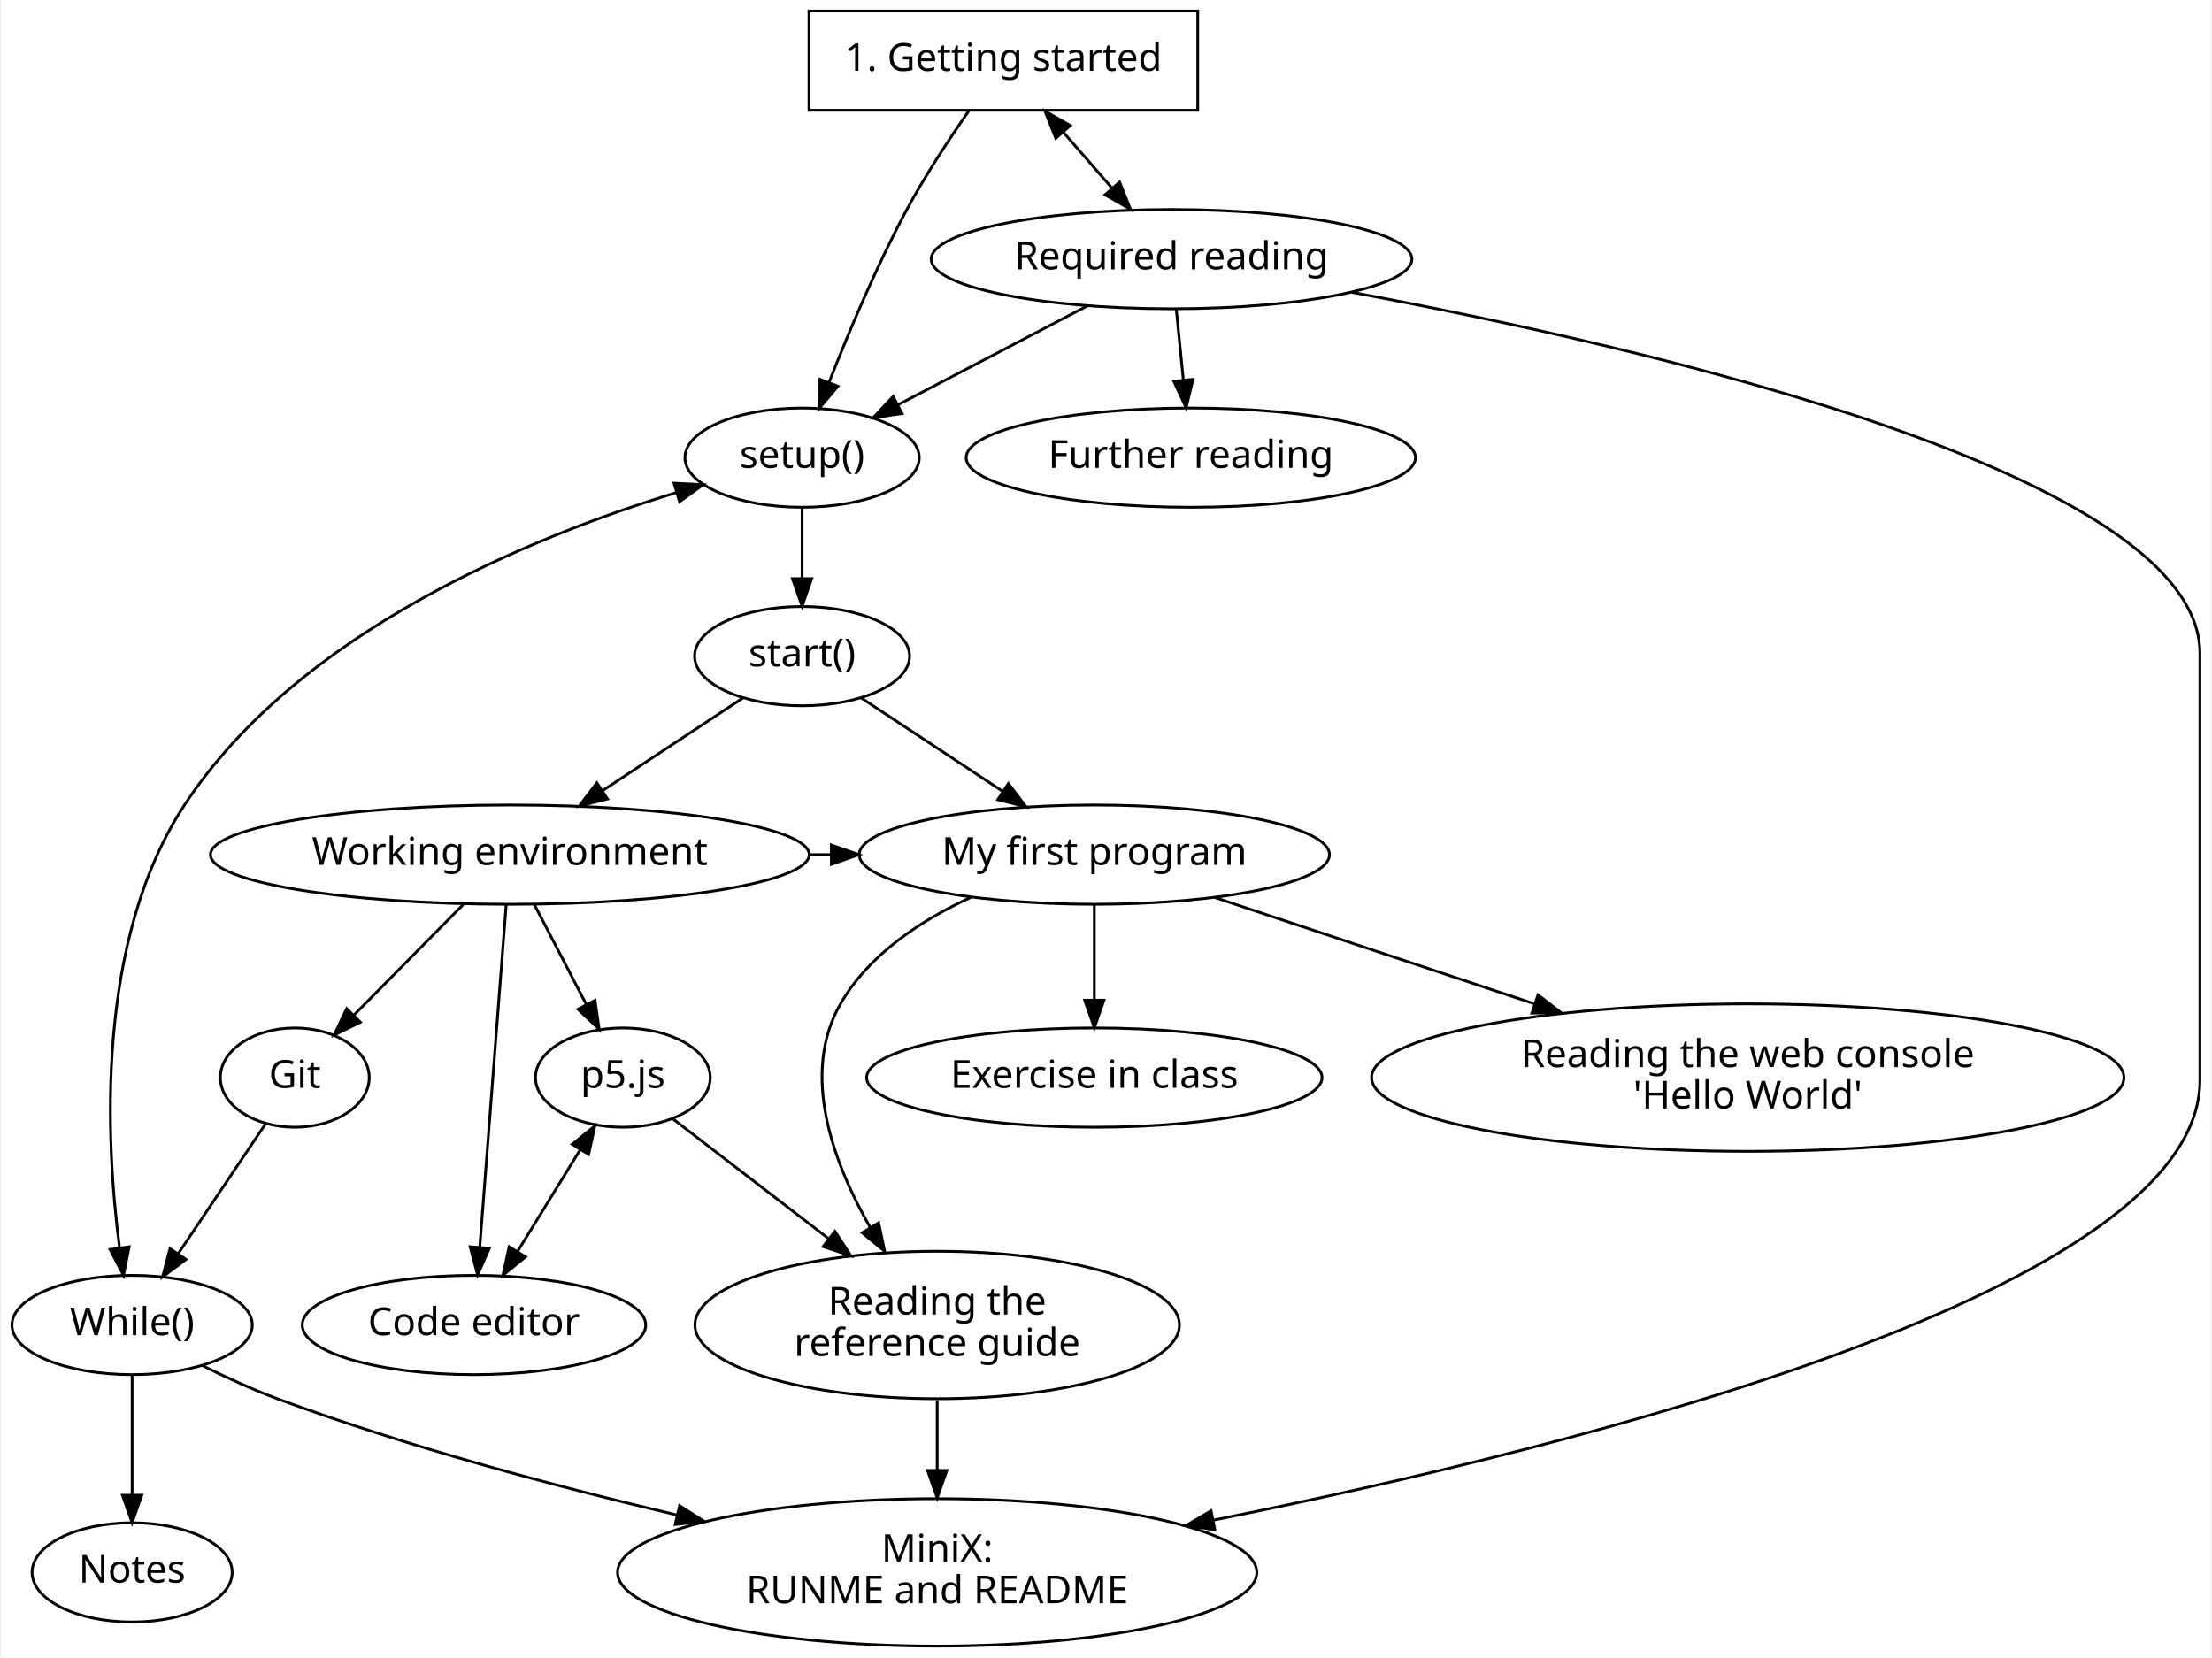
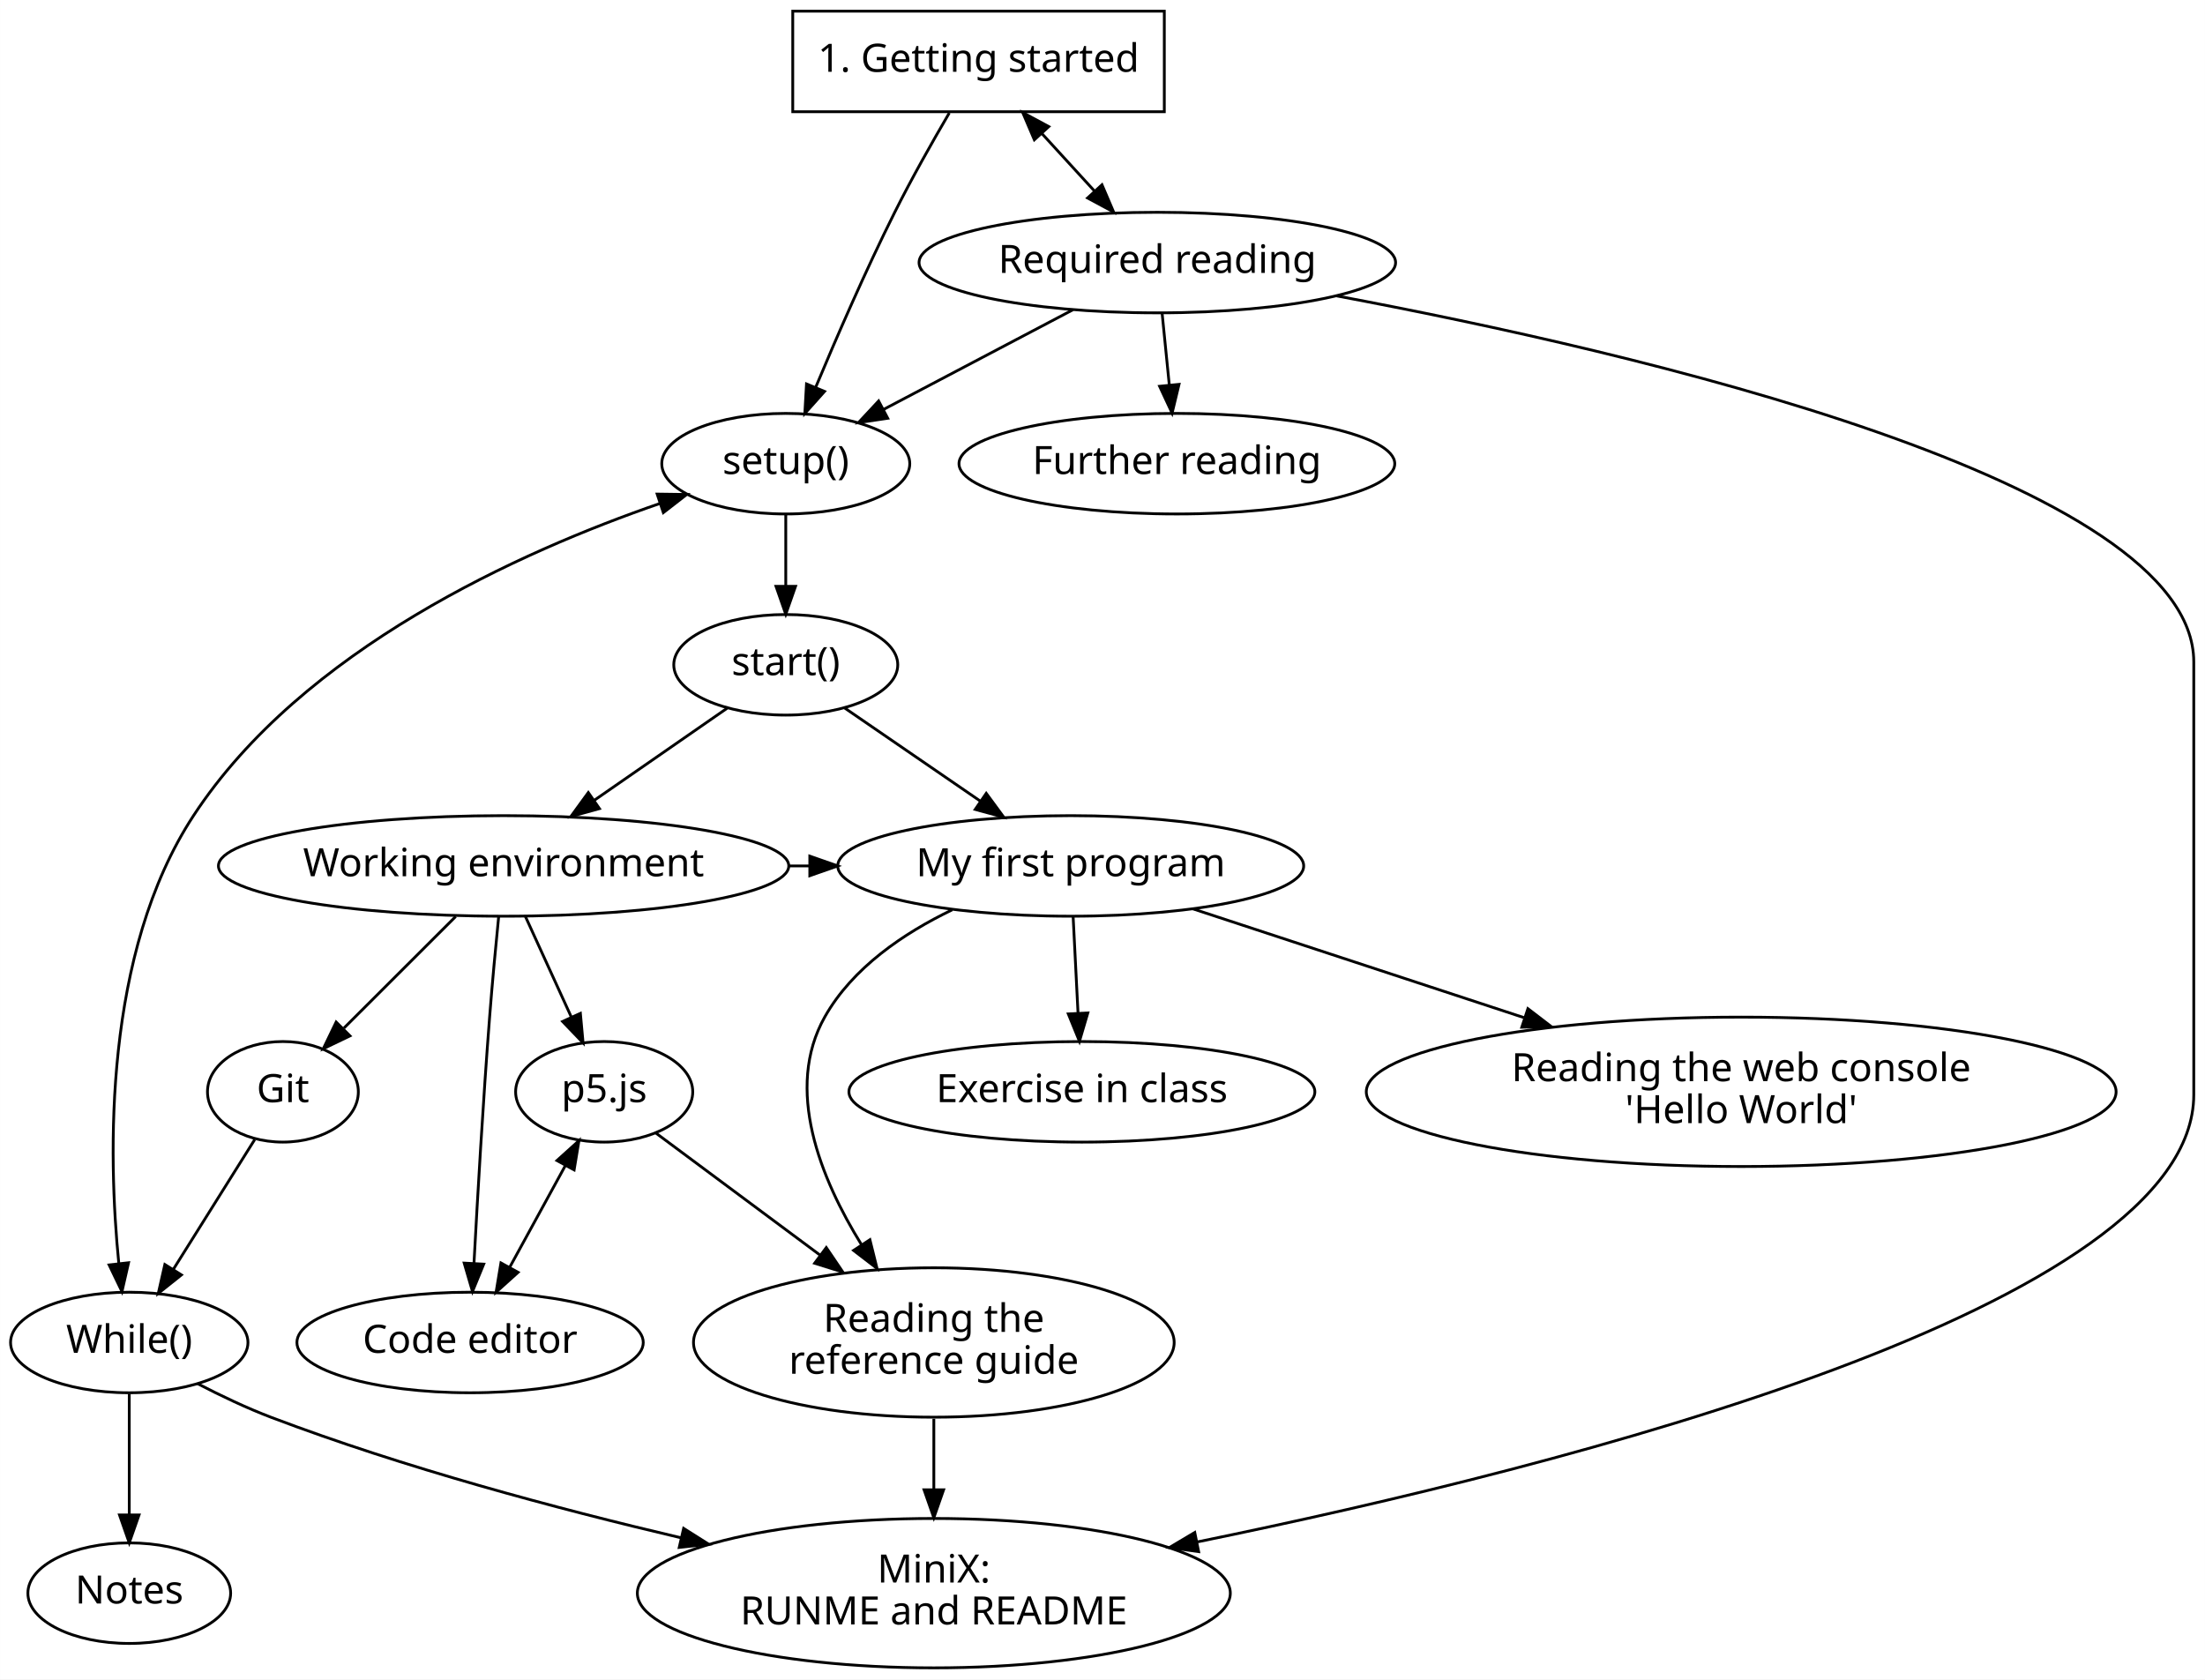
- <svg xmlns="http://www.w3.org/2000/svg" width="802pt" height="601pt" viewBox="0.00 0.00 801.55 601.22">
+ <svg xmlns="http://www.w3.org/2000/svg" width="789pt" height="601pt" viewBox="0.00 0.00 789.25 601.22">
  <g id="graph0" class="graph" transform="scale(1 1) rotate(0) translate(4 597.22)">
-     <polygon fill="white" stroke="none" points="-4,4 -4,-597.22 797.546,-597.22 797.546,4 -4,4" />
+     <polygon fill="white" stroke="transparent" points="-4,4 -4,-597.22 785.25,-597.22 785.25,4 -4,4" />
    <g id="node1" class="node">
-       <polygon fill="none" stroke="black" points="430.046,-593.22 289.046,-593.22 289.046,-557.22 430.046,-557.22 430.046,-593.22" />
-       <text text-anchor="middle" x="359.546" y="-571.52" font-family="Hershey-Noailles-help-me" font-size="14.00">1. Getting started</text>
+       <polygon fill="none" stroke="black" points="412.75,-593.22 279.75,-593.22 279.75,-557.22 412.75,-557.22 412.75,-593.22" />
+       <text text-anchor="middle" x="346.25" y="-571.52" font-family="Hershey-Noailles-help-me" font-size="14.00">1. Getting started</text>
    </g>
    <g id="node2" class="node">
-       <ellipse fill="none" stroke="black" cx="286.546" cy="-431.22" rx="42.494" ry="18" />
-       <text text-anchor="middle" x="286.546" y="-427.52" font-family="Hershey-Noailles-help-me" font-size="14.00">setup()</text>
+       <ellipse fill="none" stroke="black" cx="277.25" cy="-431.22" rx="44.39" ry="18" />
+       <text text-anchor="middle" x="277.25" y="-427.52" font-family="Hershey-Noailles-help-me" font-size="14.00">setup()</text>
    </g>
    <g id="edge1" class="edge">
-       <path fill="none" stroke="black" d="M347.061,-557.042C339.983,-546.9 331.233,-533.65 324.546,-521.22 313.582,-500.842 303.416,-476.629 296.363,-458.606" />
-       <polygon fill="black" stroke="black" points="299.541,-457.117 292.684,-449.041 293.007,-459.63 299.541,-457.117" />
+       <path fill="none" stroke="black" d="M335.79,-556.8C329.8,-546.57 322.3,-533.32 316.25,-521.22 305.86,-500.47 295.38,-476.33 287.9,-458.43" />
+       <polygon fill="black" stroke="black" points="291.13,-457.09 284.07,-449.19 284.67,-459.77 291.13,-457.09" />
    </g>
    <g id="node14" class="node">
-       <ellipse fill="none" stroke="black" cx="420.546" cy="-503.22" rx="87.185" ry="18" />
-       <text text-anchor="middle" x="420.546" y="-499.52" font-family="Hershey-Noailles-help-me" font-size="14.00">Required reading</text>
+       <ellipse fill="none" stroke="black" cx="410.25" cy="-503.22" rx="85.29" ry="18" />
+       <text text-anchor="middle" x="410.25" y="-499.52" font-family="Hershey-Noailles-help-me" font-size="14.00">Required reading</text>
    </g>
    <g id="edge4" class="edge">
-       <path fill="none" stroke="black" d="M381.402,-549.14C387.054,-542.654 393.139,-535.672 398.786,-529.191" />
-       <polygon fill="black" stroke="black" points="378.556,-547.078 374.625,-556.917 383.833,-551.677 378.556,-547.078" />
-       <polygon fill="black" stroke="black" points="401.71,-531.163 405.641,-521.325 396.432,-526.564 401.71,-531.163" />
+       <path fill="none" stroke="black" d="M368.92,-549.42C375.03,-542.74 381.64,-535.51 387.74,-528.84" />
+       <polygon fill="black" stroke="black" points="366.23,-547.17 362.07,-556.92 371.4,-551.9 366.23,-547.17" />
+       <polygon fill="black" stroke="black" points="390.44,-531.07 394.61,-521.32 385.28,-526.34 390.44,-531.07" />
    </g>
    <g id="node3" class="node">
-       <ellipse fill="none" stroke="black" cx="286.546" cy="-359.22" rx="38.993" ry="18" />
-       <text text-anchor="middle" x="286.546" y="-355.52" font-family="Hershey-Noailles-help-me" font-size="14.00">start()</text>
+       <ellipse fill="none" stroke="black" cx="277.25" cy="-359.22" rx="40.09" ry="18" />
+       <text text-anchor="middle" x="277.25" y="-355.52" font-family="Hershey-Noailles-help-me" font-size="14.00">start()</text>
    </g>
    <g id="edge2" class="edge">
-       <path fill="none" stroke="black" d="M286.546,-412.917C286.546,-405.203 286.546,-395.933 286.546,-387.333" />
-       <polygon fill="black" stroke="black" points="290.046,-387.325 286.546,-377.325 283.046,-387.325 290.046,-387.325" />
+       <path fill="none" stroke="black" d="M277.25,-412.92C277.25,-405.2 277.25,-395.93 277.25,-387.33" />
+       <polygon fill="black" stroke="black" points="280.75,-387.32 277.25,-377.32 273.75,-387.32 280.75,-387.32" />
    </g>
    <g id="node12" class="node">
-       <ellipse fill="none" stroke="black" cx="43.546" cy="-116.61" rx="43.592" ry="18" />
-       <text text-anchor="middle" x="43.546" y="-112.91" font-family="Hershey-Noailles-help-me" font-size="14.00">While()</text>
+       <ellipse fill="none" stroke="black" cx="42.25" cy="-116.61" rx="42.49" ry="18" />
+       <text text-anchor="middle" x="42.25" y="-112.91" font-family="Hershey-Noailles-help-me" font-size="14.00">While()</text>
    </g>
    <g id="edge12" class="edge">
-       <path fill="none" stroke="black" d="M240.934,-418.545C188.361,-402.488 103.903,-368.156 62.546,-305.22 30.254,-256.079 33.922,-183.541 38.986,-144.627" />
-       <polygon fill="black" stroke="black" points="240.099,-421.948 250.681,-421.424 242.082,-415.234 240.099,-421.948" />
-       <polygon fill="black" stroke="black" points="42.471,-144.986 40.423,-134.591 35.541,-143.994 42.471,-144.986" />
+       <path fill="none" stroke="black" d="M232.26,-417C182.54,-399.86 104.32,-364.86 65.25,-305.22 33.03,-256.04 34.64,-183.81 38.51,-144.88" />
+       <polygon fill="black" stroke="black" points="231.21,-420.34 241.8,-420.2 233.43,-413.7 231.21,-420.34" />
+       <polygon fill="black" stroke="black" points="42,-145.16 39.64,-134.83 35.04,-144.38 42,-145.16" />
    </g>
    <g id="node4" class="node">
-       <ellipse fill="none" stroke="black" cx="180.546" cy="-287.22" rx="108.581" ry="18" />
-       <text text-anchor="middle" x="180.546" y="-283.52" font-family="Hershey-Noailles-help-me" font-size="14.00">Working environment</text>
+       <ellipse fill="none" stroke="black" cx="176.25" cy="-287.22" rx="102.08" ry="18" />
+       <text text-anchor="middle" x="176.25" y="-283.52" font-family="Hershey-Noailles-help-me" font-size="14.00">Working environment</text>
    </g>
    <g id="edge3" class="edge">
-       <path fill="none" stroke="black" d="M265.095,-344.055C250.465,-334.393 230.792,-321.401 214.104,-310.381" />
-       <polygon fill="black" stroke="black" points="215.965,-307.416 205.692,-304.826 212.108,-313.257 215.965,-307.416" />
+       <path fill="none" stroke="black" d="M256.32,-343.72C242.57,-334.19 224.31,-321.53 208.7,-310.71" />
+       <polygon fill="black" stroke="black" points="210.55,-307.74 200.34,-304.92 206.57,-313.49 210.55,-307.74" />
    </g>
    <g id="node7" class="node">
-       <ellipse fill="none" stroke="black" cx="392.546" cy="-287.22" rx="85.285" ry="18" />
-       <text text-anchor="middle" x="392.546" y="-283.52" font-family="Hershey-Noailles-help-me" font-size="14.00">My first program</text>
+       <ellipse fill="none" stroke="black" cx="379.25" cy="-287.22" rx="83.39" ry="18" />
+       <text text-anchor="middle" x="379.25" y="-283.52" font-family="Hershey-Noailles-help-me" font-size="14.00">My first program</text>
    </g>
    <g id="edge8" class="edge">
-       <path fill="none" stroke="black" d="M307.997,-344.055C322.73,-334.325 342.578,-321.218 359.34,-310.149" />
-       <polygon fill="black" stroke="black" points="361.366,-313.006 367.782,-304.574 357.508,-307.164 361.366,-313.006" />
+       <path fill="none" stroke="black" d="M298.38,-343.72C312.36,-334.12 330.97,-321.35 346.81,-310.48" />
+       <polygon fill="black" stroke="black" points="349.01,-313.21 355.28,-304.67 345.05,-307.44 349.01,-313.21" />
    </g>
    <g id="node5" class="node">
-       <ellipse fill="none" stroke="black" cx="221.546" cy="-206.35" rx="31.695" ry="18" />
-       <text text-anchor="middle" x="221.546" y="-202.65" font-family="Hershey-Noailles-help-me" font-size="14.00">p5.js</text>
+       <ellipse fill="none" stroke="black" cx="212.25" cy="-206.35" rx="31.7" ry="18" />
+       <text text-anchor="middle" x="212.25" y="-202.65" font-family="Hershey-Noailles-help-me" font-size="14.00">p5.js</text>
    </g>
    <g id="edge5" class="edge">
-       <path fill="none" stroke="black" d="M189.443,-269.107C194.943,-258.525 202.106,-244.746 208.27,-232.889" />
-       <polygon fill="black" stroke="black" points="211.441,-234.377 212.948,-223.89 205.23,-231.148 211.441,-234.377" />
+       <path fill="none" stroke="black" d="M184.06,-269.11C188.84,-258.63 195.05,-245.02 200.43,-233.24" />
+       <polygon fill="black" stroke="black" points="203.73,-234.44 204.7,-223.89 197.36,-231.53 203.73,-234.44" />
    </g>
    <g id="node6" class="node">
-       <ellipse fill="none" stroke="black" cx="167.546" cy="-116.61" rx="62.289" ry="18" />
-       <text text-anchor="middle" x="167.546" y="-112.91" font-family="Hershey-Noailles-help-me" font-size="14.00">Code editor</text>
+       <ellipse fill="none" stroke="black" cx="164.25" cy="-116.61" rx="61.99" ry="18" />
+       <text text-anchor="middle" x="164.25" y="-112.91" font-family="Hershey-Noailles-help-me" font-size="14.00">Code editor</text>
    </g>
    <g id="edge6" class="edge">
-       <path fill="none" stroke="black" d="M179.228,-269.125C176.97,-239.838 172.344,-179.843 169.64,-144.773" />
-       <polygon fill="black" stroke="black" points="173.126,-144.452 168.868,-134.751 166.147,-144.99 173.126,-144.452" />
+       <path fill="none" stroke="black" d="M174.48,-269.05C173.45,-258.68 172.17,-245.2 171.25,-233.22 168.91,-203.11 166.91,-168.53 165.65,-145.09" />
+       <polygon fill="black" stroke="black" points="169.13,-144.66 165.11,-134.86 162.14,-145.03 169.13,-144.66" />
    </g>
    <g id="edge20" class="edge">
-       <path fill="none" stroke="black" d="M289.445,-287.22C291.937,-287.22 294.428,-287.22 296.92,-287.22" />
-       <polygon fill="black" stroke="black" points="297.165,-290.72 307.165,-287.22 297.165,-283.72 297.165,-290.72" />
+       <path fill="none" stroke="black" d="M278.54,-287.22C280.97,-287.22 283.41,-287.22 285.84,-287.22" />
+       <polygon fill="black" stroke="black" points="285.85,-290.72 295.85,-287.22 285.85,-283.72 285.85,-290.72" />
    </g>
    <g id="node11" class="node">
-       <ellipse fill="none" stroke="black" cx="102.546" cy="-206.35" rx="27" ry="18" />
-       <text text-anchor="middle" x="102.546" y="-202.65" font-family="Hershey-Noailles-help-me" font-size="14.00">Git</text>
+       <ellipse fill="none" stroke="black" cx="97.25" cy="-206.35" rx="27" ry="18" />
+       <text text-anchor="middle" x="97.25" y="-202.65" font-family="Hershey-Noailles-help-me" font-size="14.00">Git</text>
    </g>
    <g id="edge7" class="edge">
-       <path fill="none" stroke="black" d="M163.621,-269.107C152.045,-257.401 136.599,-241.783 124.137,-229.182" />
-       <polygon fill="black" stroke="black" points="126.345,-226.437 116.824,-221.788 121.367,-231.359 126.345,-226.437" />
+       <path fill="none" stroke="black" d="M159.1,-269.11C147.38,-257.4 131.74,-241.78 119.11,-229.18" />
+       <polygon fill="black" stroke="black" points="121.26,-226.38 111.71,-221.79 116.31,-231.33 121.26,-226.38" />
    </g>
    <g id="edge19" class="edge">
-       <path fill="none" stroke="black" d="M206.108,-180.266C199.01,-168.732 190.597,-155.064 183.444,-143.441" />
-       <polygon fill="black" stroke="black" points="203.167,-182.165 211.389,-188.847 209.128,-178.496 203.167,-182.165" />
-       <polygon fill="black" stroke="black" points="186.248,-141.32 178.026,-134.638 180.287,-144.989 186.248,-141.32" />
+       <path fill="none" stroke="black" d="M198.3,-179.85C192.08,-168.49 184.77,-155.12 178.52,-143.7" />
+       <polygon fill="black" stroke="black" points="195.35,-181.75 203.22,-188.85 201.49,-178.39 195.35,-181.75" />
+       <polygon fill="black" stroke="black" points="181.43,-141.73 173.56,-134.64 175.29,-145.09 181.43,-141.73" />
    </g>
    <g id="node10" class="node">
-       <ellipse fill="none" stroke="black" cx="335.546" cy="-116.61" rx="87.863" ry="26.741" />
-       <text text-anchor="middle" x="335.546" y="-120.41" font-family="Hershey-Noailles-help-me" font-size="14.00">Reading the </text>
-       <text text-anchor="middle" x="335.546" y="-105.41" font-family="Hershey-Noailles-help-me" font-size="14.00">reference guide</text>
+       <ellipse fill="none" stroke="black" cx="330.25" cy="-116.61" rx="86.03" ry="26.74" />
+       <text text-anchor="middle" x="330.25" y="-120.41" font-family="Hershey-Noailles-help-me" font-size="14.00">Reading the </text>
+       <text text-anchor="middle" x="330.25" y="-105.41" font-family="Hershey-Noailles-help-me" font-size="14.00">reference guide</text>
    </g>
    <g id="edge21" class="edge">
-       <path fill="none" stroke="black" d="M239.61,-191.448C254.772,-179.778 276.975,-162.69 296.203,-147.891" />
-       <polygon fill="black" stroke="black" points="298.443,-150.584 304.233,-141.711 294.173,-145.036 298.443,-150.584" />
+       <path fill="none" stroke="black" d="M230.68,-191.64C246.41,-179.95 269.58,-162.72 289.62,-147.82" />
+       <polygon fill="black" stroke="black" points="291.75,-150.59 297.69,-141.82 287.58,-144.98 291.75,-150.59" />
    </g>
    <g id="node8" class="node">
-       <ellipse fill="none" stroke="black" cx="392.546" cy="-206.35" rx="82.585" ry="18" />
-       <text text-anchor="middle" x="392.546" y="-202.65" font-family="Hershey-Noailles-help-me" font-size="14.00">Exercise in class</text>
+       <ellipse fill="none" stroke="black" cx="383.25" cy="-206.35" rx="83.39" ry="18" />
+       <text text-anchor="middle" x="383.25" y="-202.65" font-family="Hershey-Noailles-help-me" font-size="14.00">Exercise in class</text>
    </g>
    <g id="edge9" class="edge">
-       <path fill="none" stroke="black" d="M392.546,-269.107C392.546,-259.082 392.546,-246.187 392.546,-234.775" />
-       <polygon fill="black" stroke="black" points="396.046,-234.43 392.546,-224.431 389.046,-234.431 396.046,-234.43" />
+       <path fill="none" stroke="black" d="M380.11,-269.11C380.63,-258.98 381.29,-245.92 381.87,-234.42" />
+       <polygon fill="black" stroke="black" points="385.37,-234.59 382.38,-224.43 378.38,-234.24 385.37,-234.59" />
    </g>
    <g id="node9" class="node">
-       <ellipse fill="none" stroke="black" cx="629.546" cy="-206.35" rx="136.443" ry="26.741" />
-       <text text-anchor="middle" x="629.546" y="-210.15" font-family="Hershey-Noailles-help-me" font-size="14.00">Reading the web console </text>
-       <text text-anchor="middle" x="629.546" y="-195.15" font-family="Hershey-Noailles-help-me" font-size="14.00">'Hello World'</text>
+       <ellipse fill="none" stroke="black" cx="619.25" cy="-206.35" rx="134.2" ry="26.74" />
+       <text text-anchor="middle" x="619.25" y="-210.15" font-family="Hershey-Noailles-help-me" font-size="14.00">Reading the web console </text>
+       <text text-anchor="middle" x="619.25" y="-195.15" font-family="Hershey-Noailles-help-me" font-size="14.00">'Hello World'</text>
    </g>
    <g id="edge10" class="edge">
-       <path fill="none" stroke="black" d="M436.292,-271.662C468.72,-260.871 513.771,-245.878 552.219,-233.083" />
-       <polygon fill="black" stroke="black" points="553.457,-236.36 561.84,-229.882 551.247,-229.719 553.457,-236.36" />
+       <path fill="none" stroke="black" d="M422.99,-271.85C456.02,-260.99 502.21,-245.81 541.48,-232.91" />
+       <polygon fill="black" stroke="black" points="542.9,-236.12 551.3,-229.68 540.71,-229.47 542.9,-236.12" />
    </g>
    <g id="edge11" class="edge">
-       <path fill="none" stroke="black" d="M347.772,-271.744C329.778,-263.473 310.877,-251.095 300.546,-233.22 285.937,-207.944 297.567,-175.97 311.219,-152.057" />
-       <polygon fill="black" stroke="black" points="314.324,-153.687 316.5,-143.318 308.332,-150.066 314.324,-153.687" />
+       <path fill="none" stroke="black" d="M336.83,-271.51C319.47,-263.15 301.16,-250.77 291.25,-233.22 276.67,-207.43 289.66,-175.33 304.44,-151.49" />
+       <polygon fill="black" stroke="black" points="307.37,-153.4 309.92,-143.12 301.52,-149.57 307.37,-153.4" />
    </g>
    <g id="node13" class="node">
-       <ellipse fill="none" stroke="black" cx="335.546" cy="-26.87" rx="115.931" ry="26.741" />
-       <text text-anchor="middle" x="335.546" y="-30.67" font-family="Hershey-Noailles-help-me" font-size="14.00">MiniX: </text>
-       <text text-anchor="middle" x="335.546" y="-15.67" font-family="Hershey-Noailles-help-me" font-size="14.00">RUNME and README</text>
+       <ellipse fill="none" stroke="black" cx="330.25" cy="-26.87" rx="106.13" ry="26.74" />
+       <text text-anchor="middle" x="330.25" y="-30.67" font-family="Hershey-Noailles-help-me" font-size="14.00">MiniX: </text>
+       <text text-anchor="middle" x="330.25" y="-15.67" font-family="Hershey-Noailles-help-me" font-size="14.00">RUNME and README</text>
    </g>
    <g id="edge18" class="edge">
-       <path fill="none" stroke="black" d="M335.546,-89.285C335.546,-81.319 335.546,-72.427 335.546,-63.939" />
-       <polygon fill="black" stroke="black" points="339.046,-63.874 335.546,-53.874 332.046,-63.874 339.046,-63.874" />
+       <path fill="none" stroke="black" d="M330.25,-89.29C330.25,-81.32 330.25,-72.43 330.25,-63.94" />
+       <polygon fill="black" stroke="black" points="333.75,-63.87 330.25,-53.87 326.75,-63.87 333.75,-63.87" />
    </g>
    <g id="edge17" class="edge">
-       <path fill="none" stroke="black" d="M91.998,-189.664C83.187,-176.561 70.465,-157.641 60.267,-142.476" />
-       <polygon fill="black" stroke="black" points="63.088,-140.399 54.604,-134.054 57.279,-144.305 63.088,-140.399" />
+       <path fill="none" stroke="black" d="M87.16,-189.26C79.04,-176.31 67.49,-157.88 58.13,-142.96" />
+       <polygon fill="black" stroke="black" points="60.92,-140.81 52.64,-134.2 54.99,-144.53 60.92,-140.81" />
    </g>
    <g id="edge13" class="edge">
-       <path fill="none" stroke="black" d="M68.971,-101.915C77.567,-97.634 87.325,-93.145 96.546,-89.74 143.178,-72.522 196.612,-58.206 241.113,-47.697" />
-       <polygon fill="black" stroke="black" points="242.107,-51.059 251.05,-45.379 240.516,-44.243 242.107,-51.059" />
+       <path fill="none" stroke="black" d="M66.67,-101.89C74.93,-97.6 84.33,-93.12 93.25,-89.74 140.47,-71.84 194.89,-57.23 239.66,-46.71" />
+       <polygon fill="black" stroke="black" points="240.69,-50.06 249.65,-44.39 239.11,-43.24 240.69,-50.06" />
    </g>
    <g id="node16" class="node">
-       <ellipse fill="none" stroke="black" cx="43.546" cy="-26.87" rx="36.294" ry="18" />
-       <text text-anchor="middle" x="43.546" y="-23.17" font-family="Hershey-Noailles-help-me" font-size="14.00">Notes</text>
+       <ellipse fill="none" stroke="black" cx="42.25" cy="-26.87" rx="36.29" ry="18" />
+       <text text-anchor="middle" x="42.25" y="-23.17" font-family="Hershey-Noailles-help-me" font-size="14.00">Notes</text>
    </g>
    <g id="edge14" class="edge">
-       <path fill="none" stroke="black" d="M43.546,-98.275C43.546,-85.938 43.546,-69.117 43.546,-55.009" />
-       <polygon fill="black" stroke="black" points="47.046,-54.87 43.546,-44.87 40.046,-54.87 47.046,-54.87" />
+       <path fill="none" stroke="black" d="M42.25,-98.28C42.25,-85.94 42.25,-69.12 42.25,-55.01" />
+       <polygon fill="black" stroke="black" points="45.75,-54.87 42.25,-44.87 38.75,-54.87 45.75,-54.87" />
    </g>
    <g id="edge16" class="edge">
-       <path fill="none" stroke="black" d="M390.139,-486.336C369.691,-475.654 342.683,-461.546 321.371,-450.412" />
-       <polygon fill="black" stroke="black" points="322.807,-447.214 312.323,-445.686 319.566,-453.418 322.807,-447.214" />
+       <path fill="none" stroke="black" d="M380.07,-486.34C359.9,-475.72 333.32,-461.73 312.23,-450.63" />
+       <polygon fill="black" stroke="black" points="313.75,-447.48 303.27,-445.92 310.49,-453.67 313.75,-447.48" />
    </g>
    <g id="edge15" class="edge">
-       <path fill="none" stroke="black" d="M485.945,-491.193C592.919,-471.281 793.546,-425.267 793.546,-360.22 793.546,-360.22 793.546,-360.22 793.546,-205.35 793.546,-129.176 570.491,-72.885 435.707,-45.823" />
-       <polygon fill="black" stroke="black" points="436.249,-42.363 425.759,-43.847 434.885,-49.228 436.249,-42.363" />
+       <path fill="none" stroke="black" d="M474.45,-491.29C580.63,-471.36 781.25,-425.14 781.25,-360.22 781.25,-360.22 781.25,-360.22 781.25,-205.35 781.25,-129.39 556.92,-72.3 424.69,-45.24" />
+       <polygon fill="black" stroke="black" points="425.04,-41.74 414.55,-43.19 423.65,-48.6 425.04,-41.74" />
    </g>
    <g id="node15" class="node">
-       <ellipse fill="none" stroke="black" cx="427.546" cy="-431.22" rx="81.486" ry="18" />
-       <text text-anchor="middle" x="427.546" y="-427.52" font-family="Hershey-Noailles-help-me" font-size="14.00">Further reading</text>
+       <ellipse fill="none" stroke="black" cx="417.25" cy="-431.22" rx="77.99" ry="18" />
+       <text text-anchor="middle" x="417.25" y="-427.52" font-family="Hershey-Noailles-help-me" font-size="14.00">Further reading</text>
    </g>
    <g id="edge22" class="edge">
-       <path fill="none" stroke="black" d="M422.276,-484.917C423.048,-477.203 423.975,-467.933 424.835,-459.333" />
-       <polygon fill="black" stroke="black" points="428.323,-459.623 425.836,-449.325 421.358,-458.927 428.323,-459.623" />
+       <path fill="none" stroke="black" d="M411.98,-484.92C412.75,-477.2 413.68,-467.93 414.54,-459.33" />
+       <polygon fill="black" stroke="black" points="418.02,-459.62 415.54,-449.32 411.06,-458.93 418.02,-459.62" />
    </g>
  </g>
</svg>
